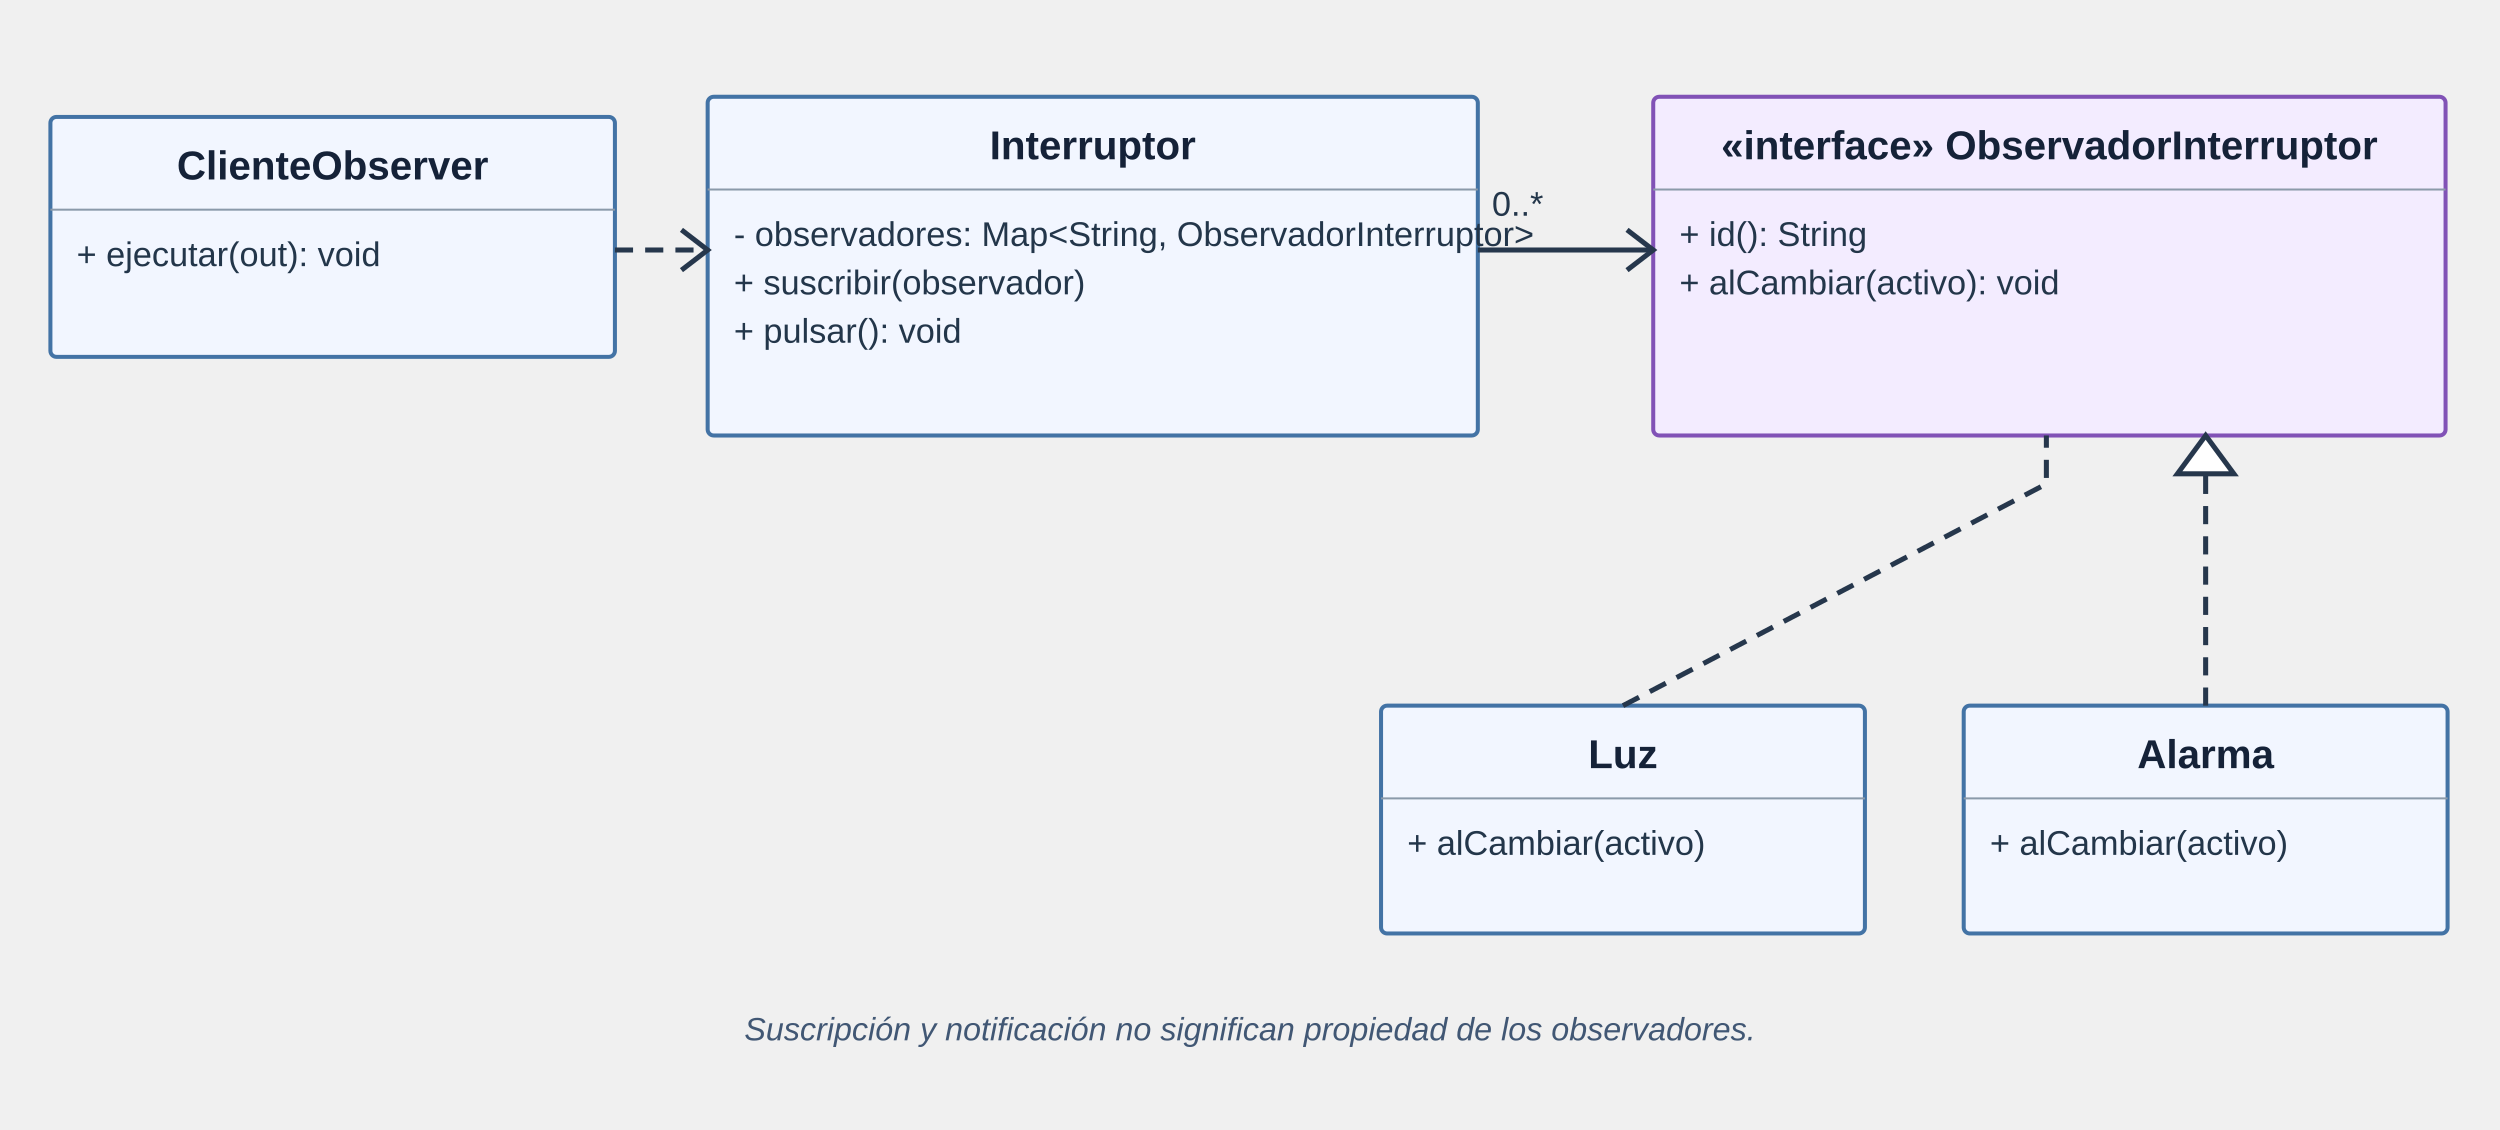
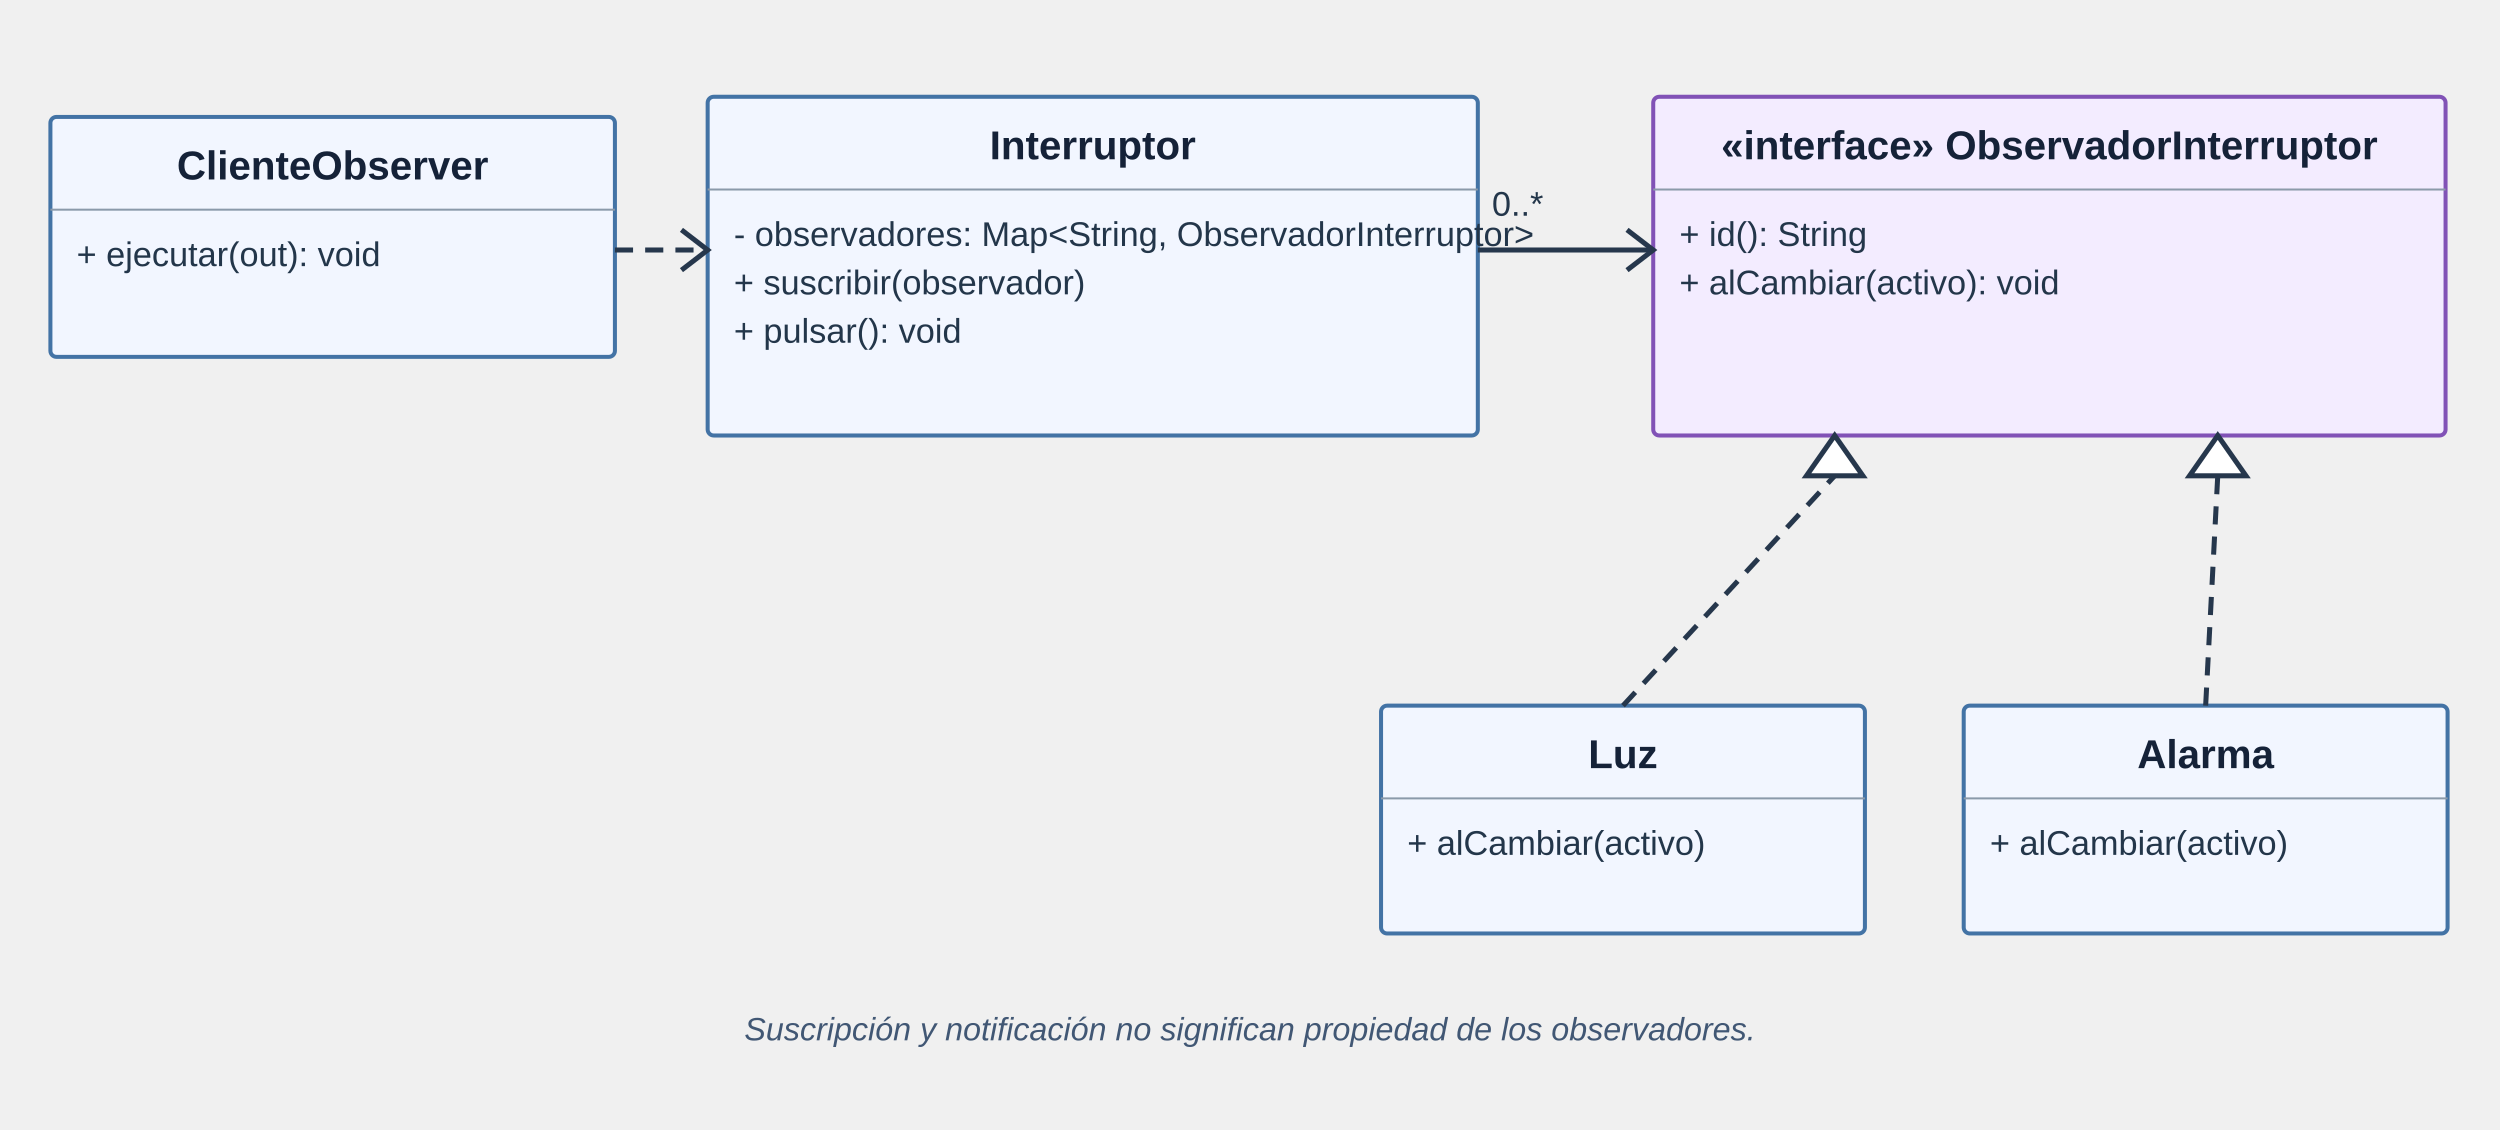
<svg xmlns="http://www.w3.org/2000/svg" width="1240" height="560" viewBox="0 0 1240 560" role="img" aria-labelledby="titulo descripcion">
  <style>
.caja{fill:#f2f6ff;stroke:#4373a5;stroke-width:2}
.interfaz{fill:#f3ecff;stroke:#8152b6;stroke-width:2}
.linea{stroke:#26374c;stroke-width:2.5;fill:none}
.dash{stroke-dasharray:9 6}
.nombre{font:700 20px Arial,sans-serif;fill:#152238;text-anchor:middle}
.metodo{font:17px Arial,sans-serif;fill:#23364a}
.nota{font:italic 16px Arial,sans-serif;fill:#415774;text-anchor:middle}
.triangulo{fill:white;stroke:#26374c;stroke-width:2.5}
</style>
  <rect class="caja" x="25" y="58" width="280" height="119" rx="3" />
  <text class="nombre" x="165" y="89">ClienteObserver</text>
  <line x1="25" y1="104" x2="305" y2="104" stroke="#8b9aaa" />
  <text class="metodo" x="38" y="132">+ ejecutar(out): void</text>
  <rect class="caja" x="351" y="48" width="382" height="168" rx="3" />
  <text class="nombre" x="542" y="79">Interruptor</text>
  <line x1="351" y1="94" x2="733" y2="94" stroke="#8b9aaa" />
  <text class="metodo" x="364" y="122">- observadores: Map&lt;String, ObservadorInterruptor&gt;</text>
  <text class="metodo" x="364" y="146">+ suscribir(observador)</text>
  <text class="metodo" x="364" y="170">+ pulsar(): void</text>
  <rect class="interfaz" x="820" y="48" width="393" height="168" rx="3" />
  <text class="nombre" x="1016.5" y="79">«interface» ObservadorInterruptor</text>
  <line x1="820" y1="94" x2="1213" y2="94" stroke="#8b9aaa" />
  <text class="metodo" x="833" y="122">+ id(): String</text>
  <text class="metodo" x="833" y="146">+ alCambiar(activo): void</text>
  <rect class="caja" x="685" y="350" width="240" height="113" rx="3" />
  <text class="nombre" x="805" y="381">Luz</text>
  <line x1="685" y1="396" x2="925" y2="396" stroke="#8b9aaa" />
  <text class="metodo" x="698" y="424">+ alCambiar(activo)</text>
  <rect class="caja" x="974" y="350" width="240" height="113" rx="3" />
  <text class="nombre" x="1094" y="381">Alarma</text>
  <line x1="974" y1="396" x2="1214" y2="396" stroke="#8b9aaa" />
  <text class="metodo" x="987" y="424">+ alCambiar(activo)</text>
  <path class="linea dash" d="M305 124 H351" />
  <path class="linea" d="M338 114 L351 124 L338 134" />
  <path class="linea" d="M733 124 H820" />
  <path class="linea" d="M807 114 L820 124 L807 134" />
  <text class="metodo" x="740" y="107">0..*</text>
-   <path class="linea dash" d="M805 350 L1015 240 V216" />
-   <path class="linea dash" d="M1094 350 V216" />
-   <path class="triangulo" d="M1080 235 L1094 216 L1108 235 Z" />
+   <path class="linea dash" d="M805 350 L910 236" />
+   <path class="linea dash" d="M1094 350 L1100 236" />
+   <path class="triangulo" d="M896 236 L910 216 L924 236 Z" />
+   <path class="triangulo" d="M1086 236 L1100 216 L1114 236 Z" />
  <text class="nota" x="620" y="516">Suscripción y notificación no significan propiedad de los observadores.</text>
</svg>
